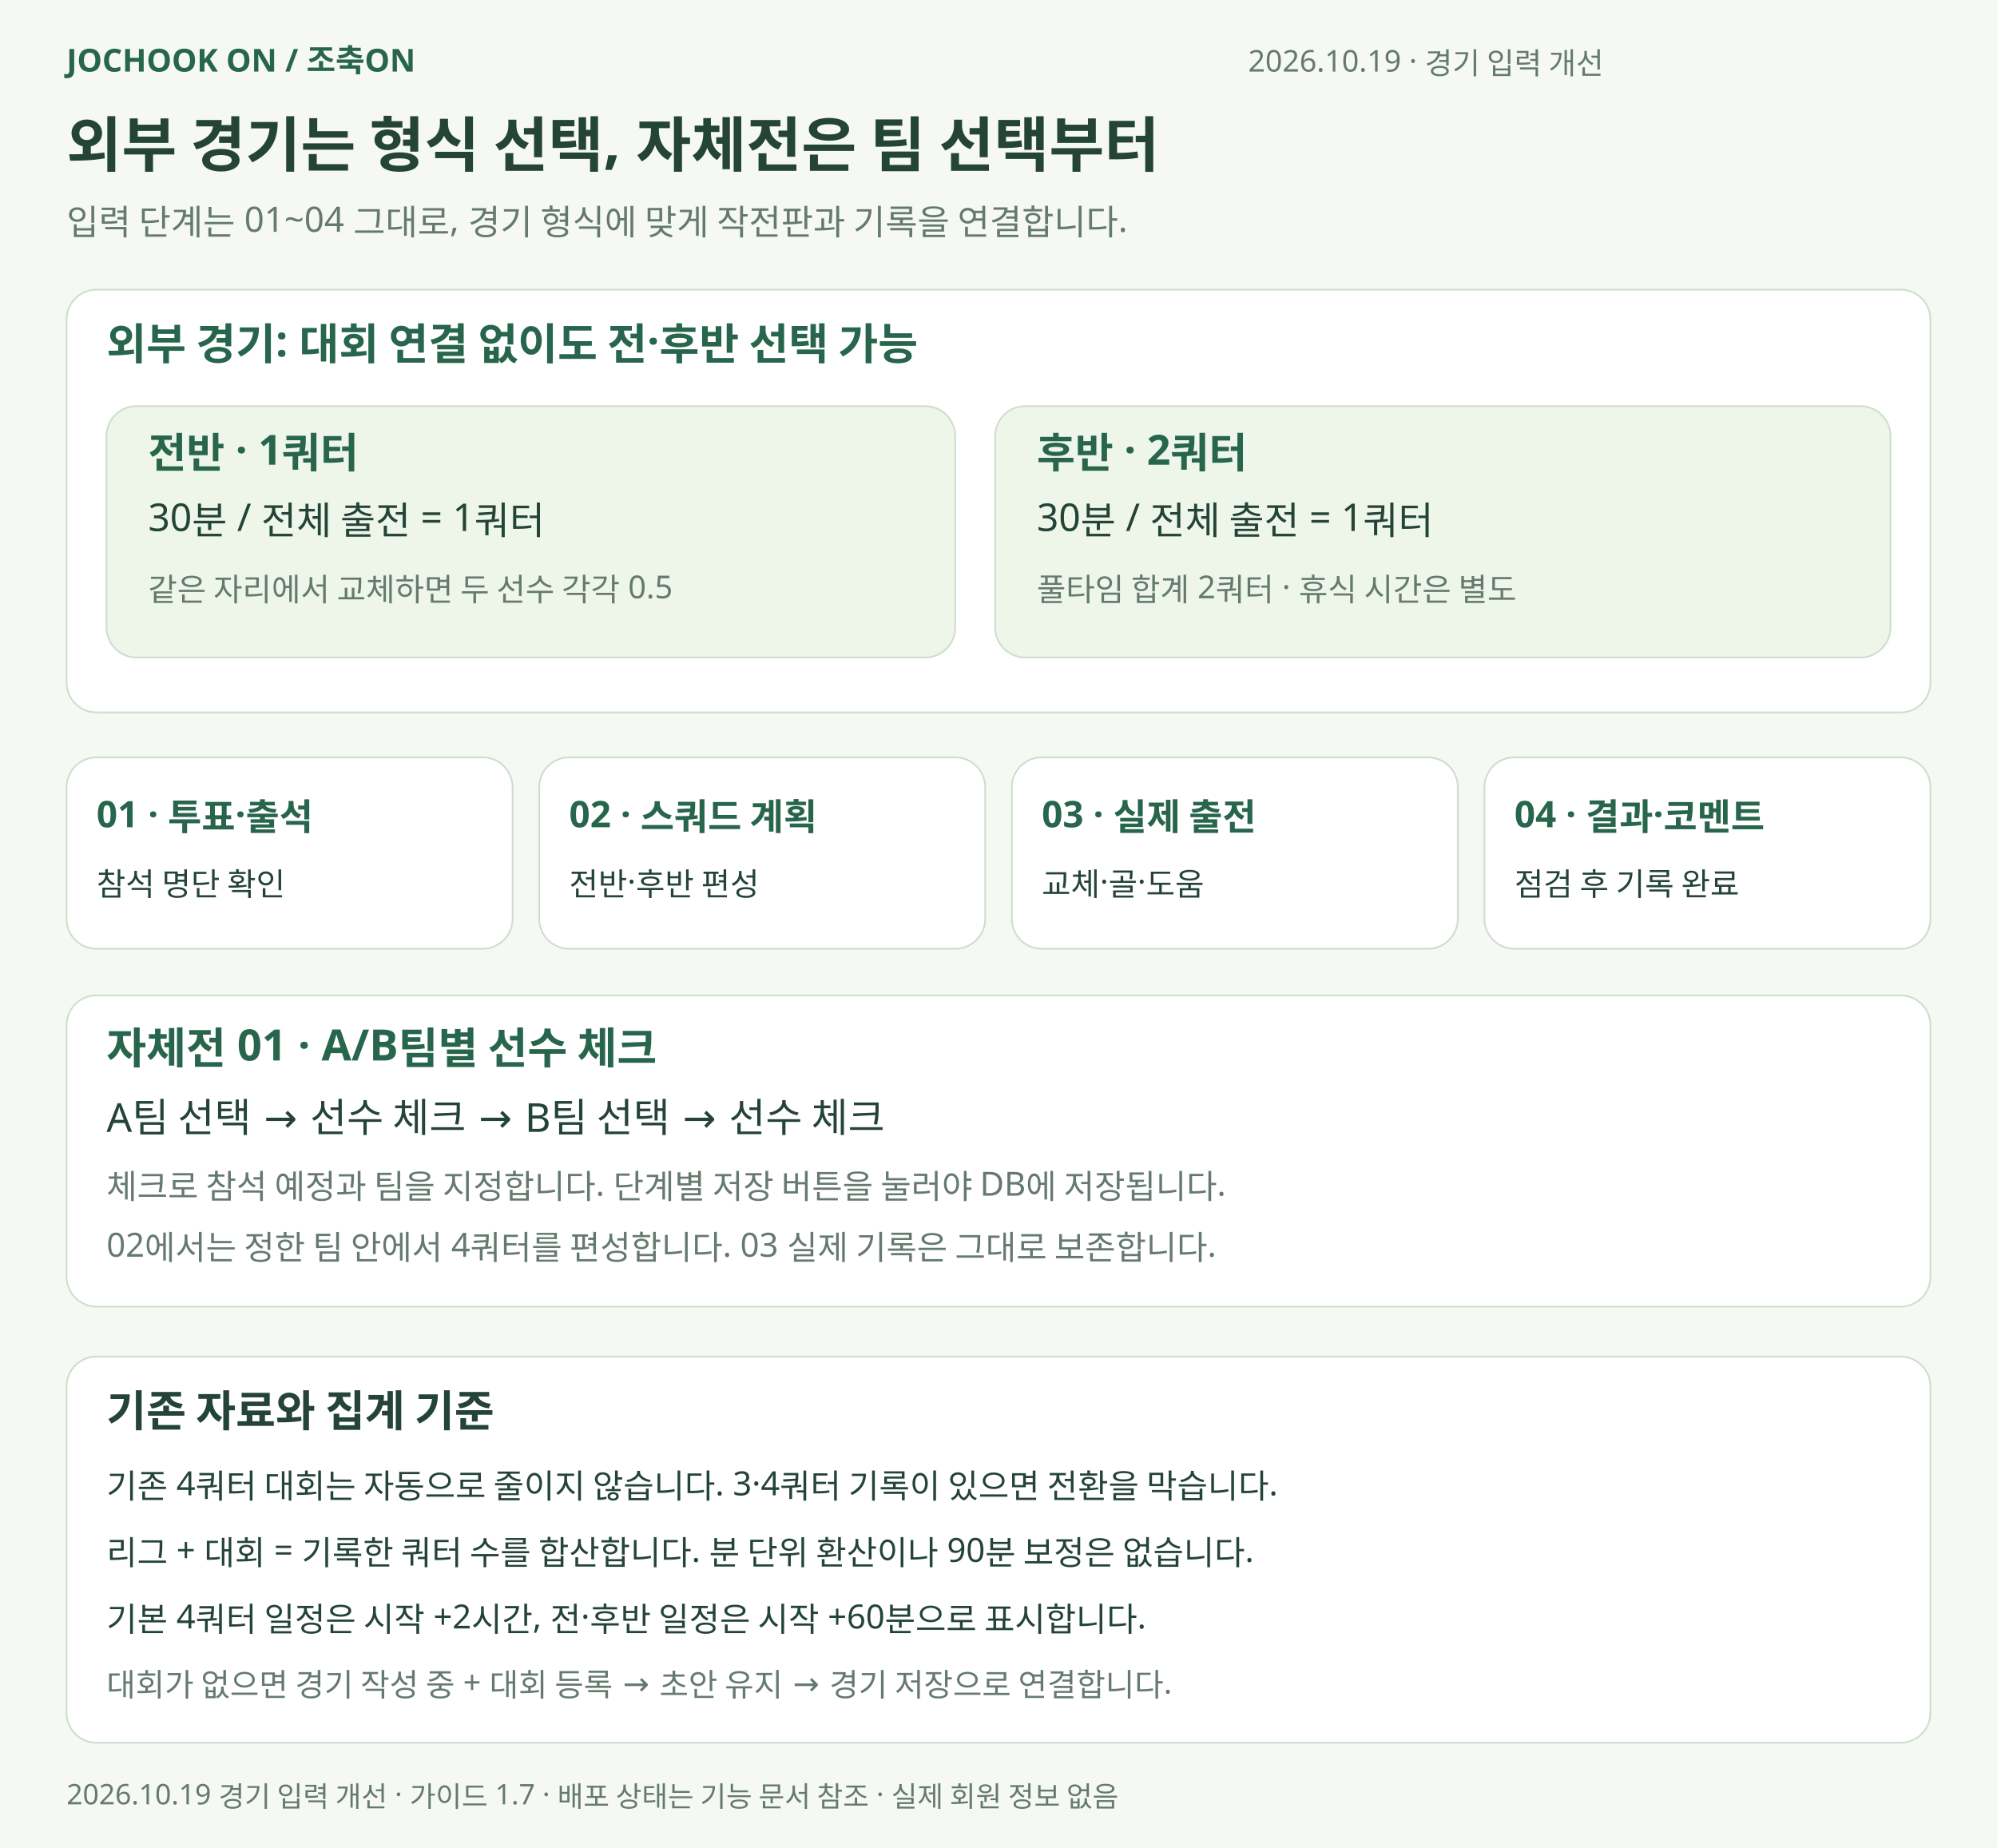
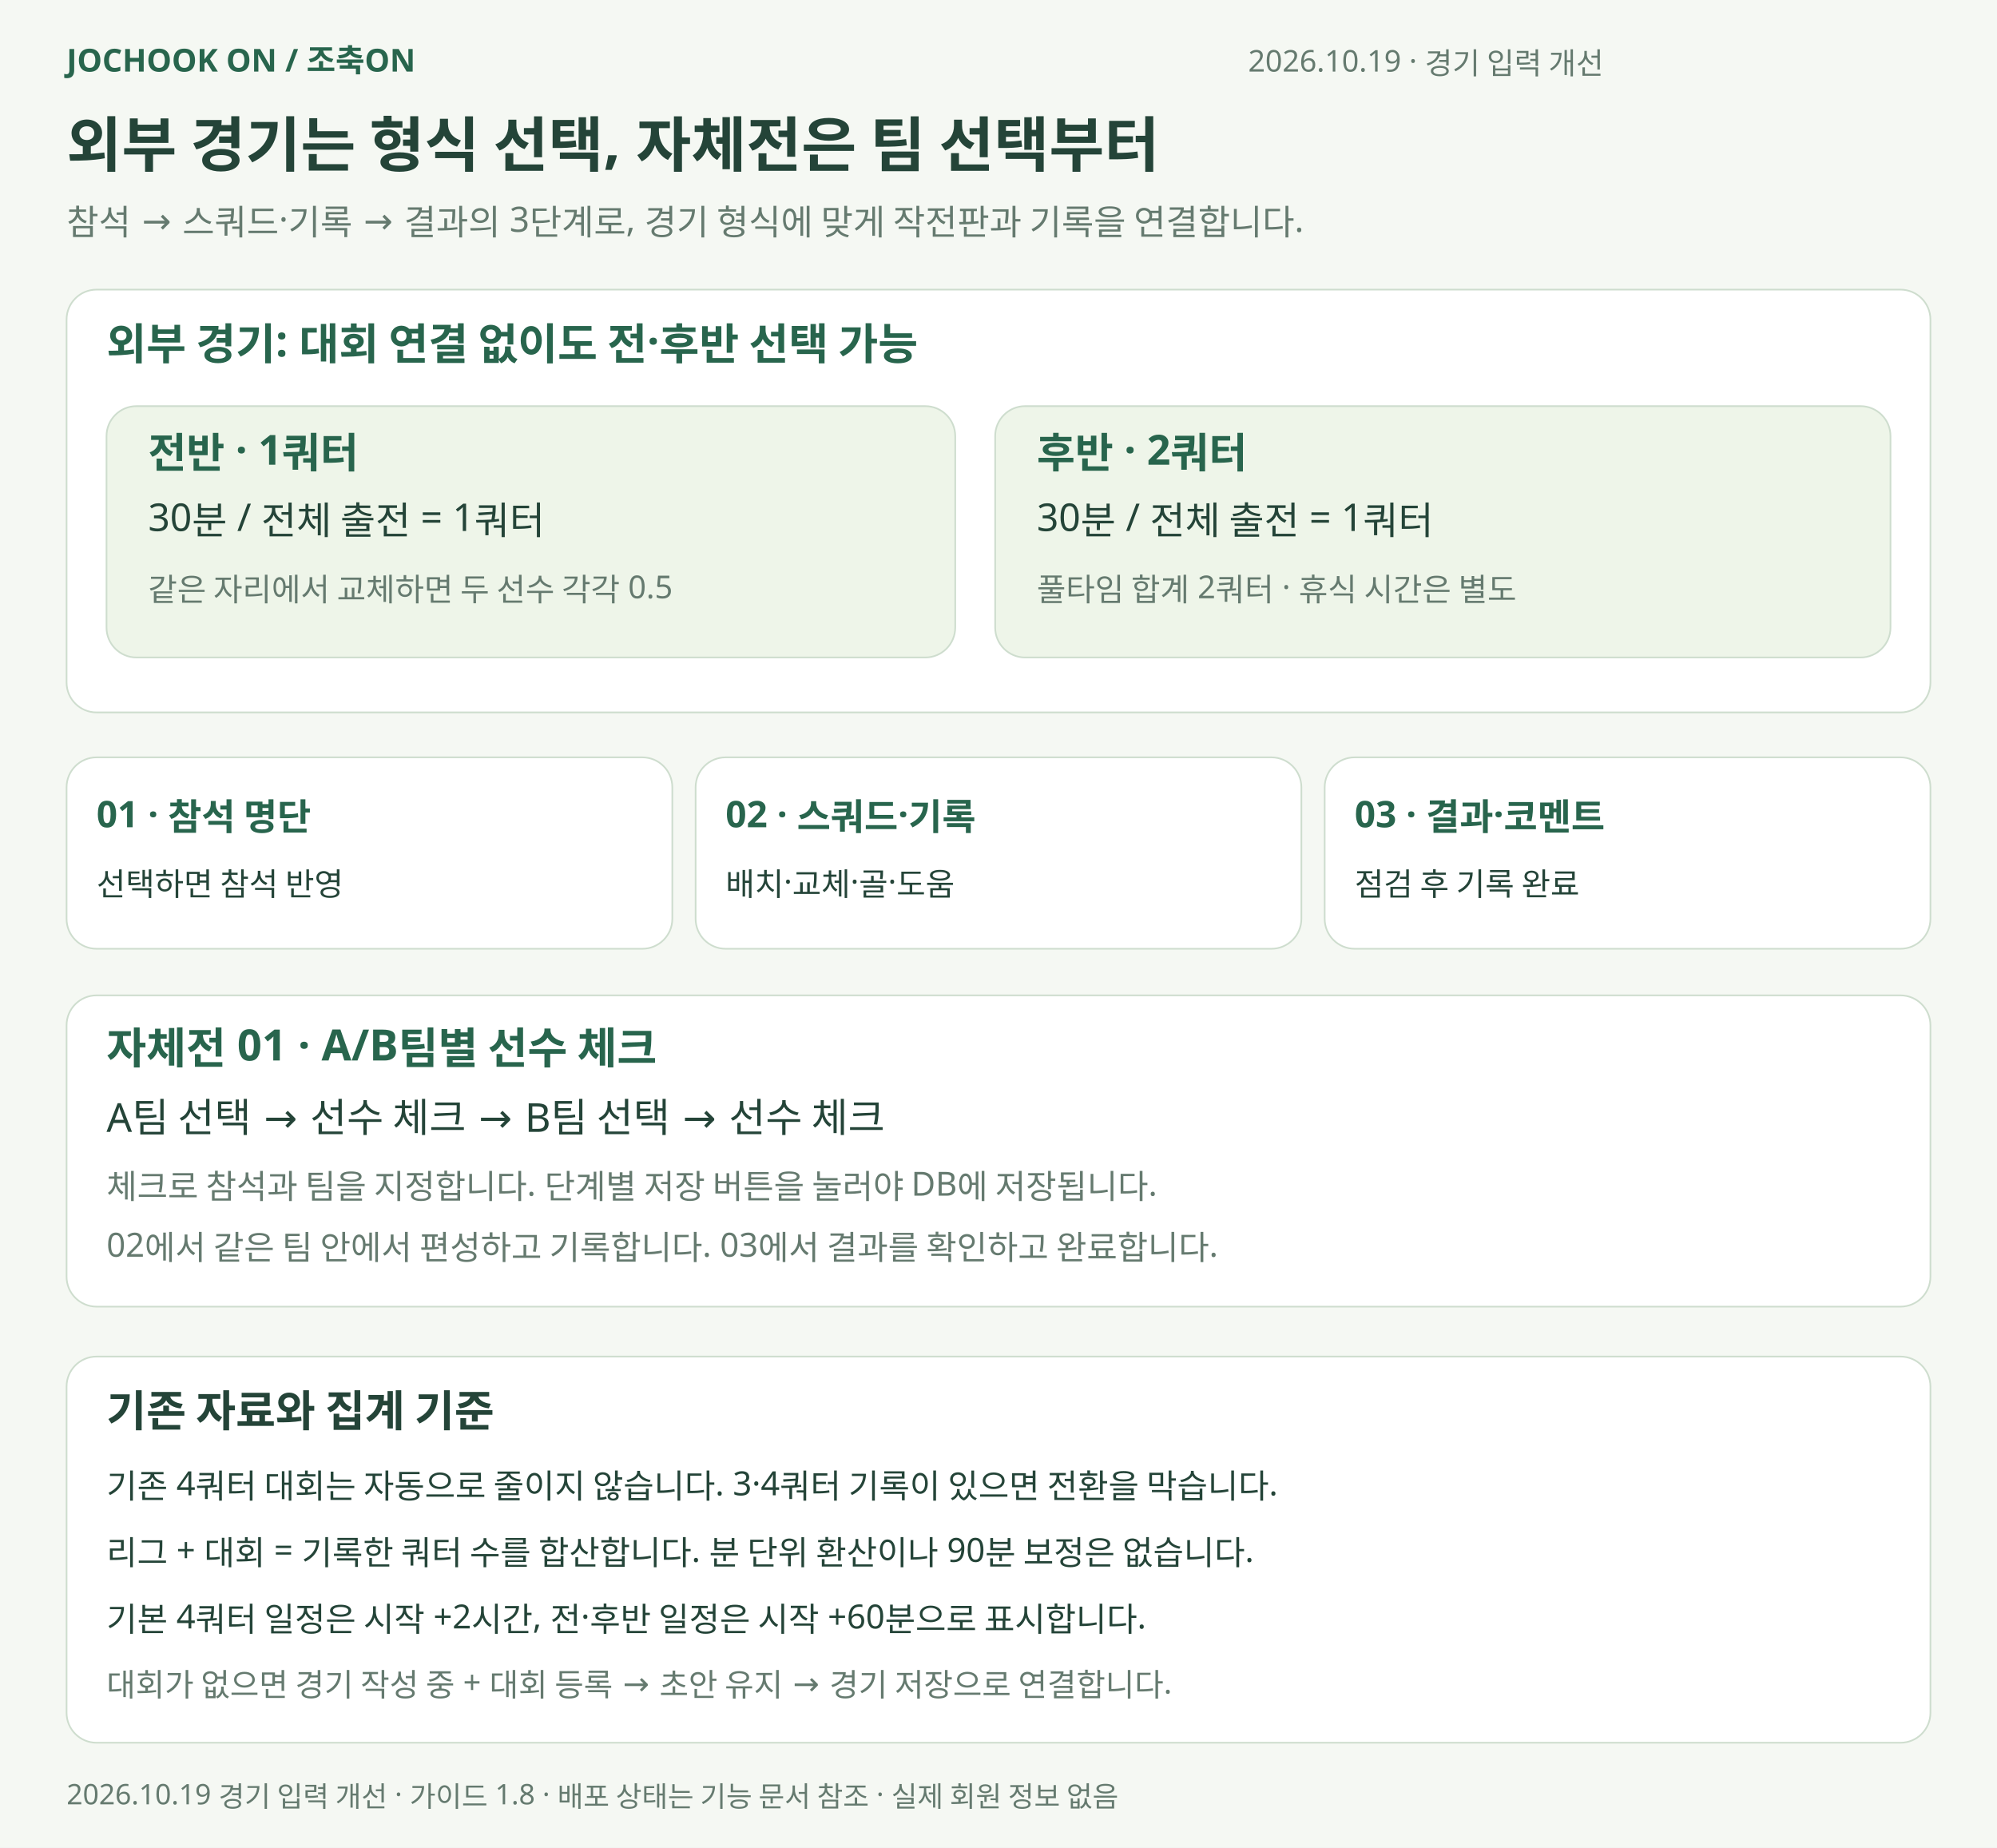
<svg xmlns="http://www.w3.org/2000/svg" width="1200" height="1110" viewBox="0 0 1200 1110" role="img" aria-labelledby="title desc">
  <rect width="1200" height="1110" fill="#f5f8f3" />
  <g font-family="Malgun Gothic, Apple SD Gothic Neo, sans-serif">
    <text x="40" y="43" fill="#28654d" font-size="19" font-weight="700">JOCHOOK ON / 조축ON</text>
    <text x="750" y="43" fill="#657a6f" font-size="18" font-weight="400">2026.10.19 · 경기 입력 개선</text>
    <text x="40" y="100" fill="#244438" font-size="36" font-weight="700">외부 경기는 형식 선택, 자체전은 팀 선택부터</text>
-     <text x="40" y="141" fill="#657a6f" font-size="21" font-weight="400">입력 단계는 01~04 그대로, 경기 형식에 맞게 작전판과 기록을 연결합니다.</text>
+     <text x="40" y="141" fill="#657a6f" font-size="21" font-weight="400">참석 → 스쿼드·기록 → 결과의 3단계로, 경기 형식에 맞게 작전판과 기록을 연결합니다.</text>
    <rect x="40" y="174" width="1120" height="254" rx="18" fill="#fff" stroke="#ceddce" />
    <text x="64" y="216" fill="#28654d" font-size="26" font-weight="700">외부 경기: 대회 연결 없이도 전·후반 선택 가능</text>
    <rect x="64" y="244" width="510" height="151" rx="18" fill="#eef5e9" stroke="#ceddce" />
    <rect x="598" y="244" width="538" height="151" rx="18" fill="#eef5e9" stroke="#ceddce" />
    <text x="89" y="281" fill="#28654d" font-size="25" font-weight="700">전반 · 1쿼터</text>
    <text x="89" y="319" fill="#244438" font-size="23" font-weight="400">30분 / 전체 출전 = 1쿼터</text>
    <text x="89" y="361" fill="#657a6f" font-size="19" font-weight="400">같은 자리에서 교체하면 두 선수 각각 0.5</text>
    <text x="623" y="281" fill="#28654d" font-size="25" font-weight="700">후반 · 2쿼터</text>
    <text x="623" y="319" fill="#244438" font-size="23" font-weight="400">30분 / 전체 출전 = 1쿼터</text>
    <text x="623" y="361" fill="#657a6f" font-size="19" font-weight="400">풀타임 합계 2쿼터 · 휴식 시간은 별도</text>
-     <rect x="40" y="455" width="268" height="115" rx="18" fill="#fff" stroke="#ceddce" />
-     <text x="58" y="497" fill="#28654d" font-size="22" font-weight="700">01 · 투표·출석</text>
-     <text x="58" y="538" fill="#244438" font-size="19" font-weight="400">참석 명단 확인</text>
-     <rect x="324" y="455" width="268" height="115" rx="18" fill="#fff" stroke="#ceddce" />
-     <text x="342" y="497" fill="#28654d" font-size="22" font-weight="700">02 · 스쿼드 계획</text>
-     <text x="342" y="538" fill="#244438" font-size="19" font-weight="400">전반·후반 편성</text>
-     <rect x="608" y="455" width="268" height="115" rx="18" fill="#fff" stroke="#ceddce" />
-     <text x="626" y="497" fill="#28654d" font-size="22" font-weight="700">03 · 실제 출전</text>
-     <text x="626" y="538" fill="#244438" font-size="19" font-weight="400">교체·골·도움</text>
-     <rect x="892" y="455" width="268" height="115" rx="18" fill="#fff" stroke="#ceddce" />
-     <text x="910" y="497" fill="#28654d" font-size="22" font-weight="700">04 · 결과·코멘트</text>
-     <text x="910" y="538" fill="#244438" font-size="19" font-weight="400">점검 후 기록 완료</text>
+     <rect x="40" y="455" width="364" height="115" rx="18" fill="#fff" stroke="#ceddce" />
+     <text x="58" y="497" fill="#28654d" font-size="22" font-weight="700">01 · 참석 명단</text>
+     <text x="58" y="538" fill="#244438" font-size="19" font-weight="400">선택하면 참석 반영</text>
+     <rect x="418" y="455" width="364" height="115" rx="18" fill="#fff" stroke="#ceddce" />
+     <text x="436" y="497" fill="#28654d" font-size="22" font-weight="700">02 · 스쿼드·기록</text>
+     <text x="436" y="538" fill="#244438" font-size="19" font-weight="400">배치·교체·골·도움</text>
+     <rect x="796" y="455" width="364" height="115" rx="18" fill="#fff" stroke="#ceddce" />
+     <text x="814" y="497" fill="#28654d" font-size="22" font-weight="700">03 · 결과·코멘트</text>
+     <text x="814" y="538" fill="#244438" font-size="19" font-weight="400">점검 후 기록 완료</text>
    <rect x="40" y="598" width="1120" height="187" rx="18" fill="#fff" stroke="#ceddce" />
    <text x="64" y="639" fill="#28654d" font-size="26" font-weight="700">자체전 01 · A/B팀별 선수 체크</text>
    <text x="64" y="680" fill="#244438" font-size="24" font-weight="400">A팀 선택 → 선수 체크 → B팀 선택 → 선수 체크</text>
-     <text x="64" y="720" fill="#657a6f" font-size="20" font-weight="400">체크로 참석 예정과 팀을 지정합니다. 단계별 저장 버튼을 눌러야 DB에 저장됩니다.</text>
-     <text x="64" y="755" fill="#657a6f" font-size="20" font-weight="400">02에서는 정한 팀 안에서 4쿼터를 편성합니다. 03 실제 기록은 그대로 보존합니다.</text>
+     <text x="64" y="720" fill="#657a6f" font-size="20" font-weight="400">체크로 참석과 팀을 지정합니다. 단계별 저장 버튼을 눌러야 DB에 저장됩니다.</text>
+     <text x="64" y="755" fill="#657a6f" font-size="20" font-weight="400">02에서 같은 팀 안에서 편성하고 기록합니다. 03에서 결과를 확인하고 완료합니다.</text>
    <rect x="40" y="815" width="1120" height="232" rx="18" fill="#fff" stroke="#ceddce" />
    <text x="64" y="857" fill="#244438" font-size="26" font-weight="700">기존 자료와 집계 기준</text>
    <text x="64" y="900" fill="#244438" font-size="20" font-weight="400">기존 4쿼터 대회는 자동으로 줄이지 않습니다. 3·4쿼터 기록이 있으면 전환을 막습니다.</text>
    <text x="64" y="940" fill="#244438" font-size="20" font-weight="400">리그 + 대회 = 기록한 쿼터 수를 합산합니다. 분 단위 환산이나 90분 보정은 없습니다.</text>
    <text x="64" y="980" fill="#244438" font-size="20" font-weight="400">기본 4쿼터 일정은 시작 +2시간, 전·후반 일정은 시작 +60분으로 표시합니다.</text>
    <text x="64" y="1019" fill="#657a6f" font-size="19" font-weight="400">대회가 없으면 경기 작성 중 + 대회 등록 → 초안 유지 → 경기 저장으로 연결합니다.</text>
-     <text x="40" y="1084" fill="#657a6f" font-size="17" font-weight="400">2026.10.19 경기 입력 개선 · 가이드 1.7 · 배포 상태는 기능 문서 참조 · 실제 회원 정보 없음</text>
+     <text x="40" y="1084" fill="#657a6f" font-size="17" font-weight="400">2026.10.19 경기 입력 개선 · 가이드 1.8 · 배포 상태는 기능 문서 참조 · 실제 회원 정보 없음</text>
  </g>
</svg>
